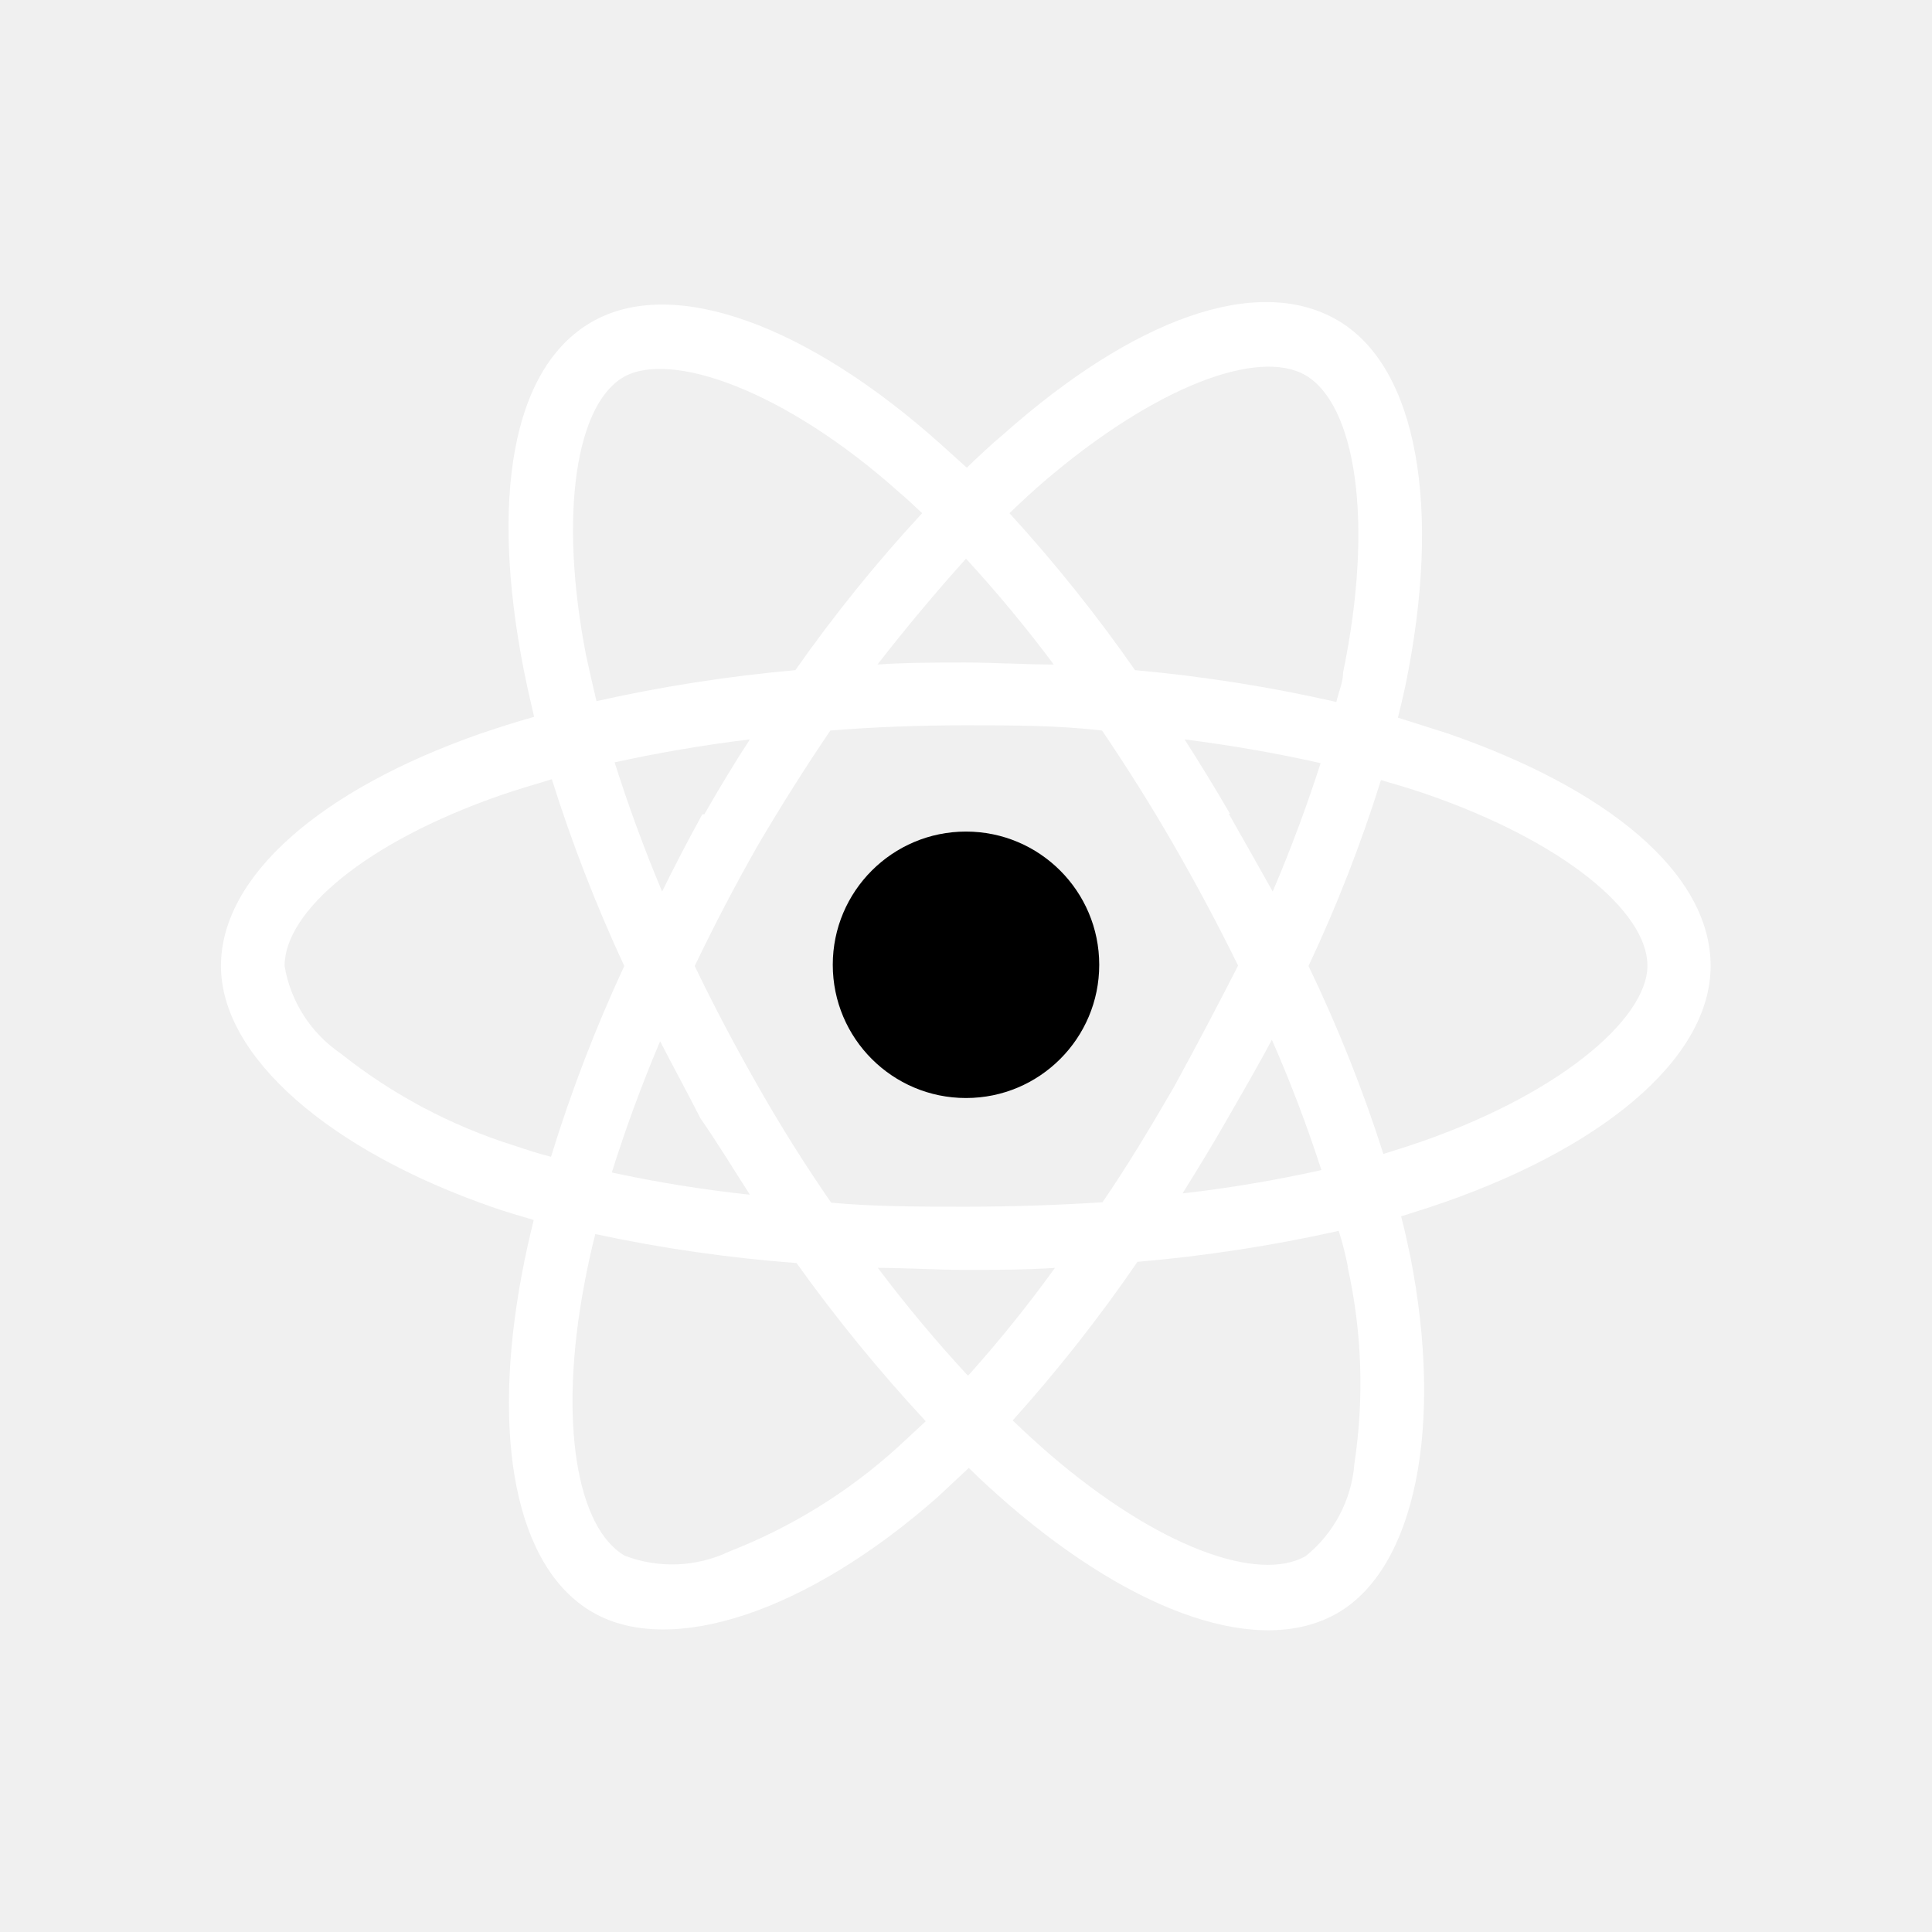
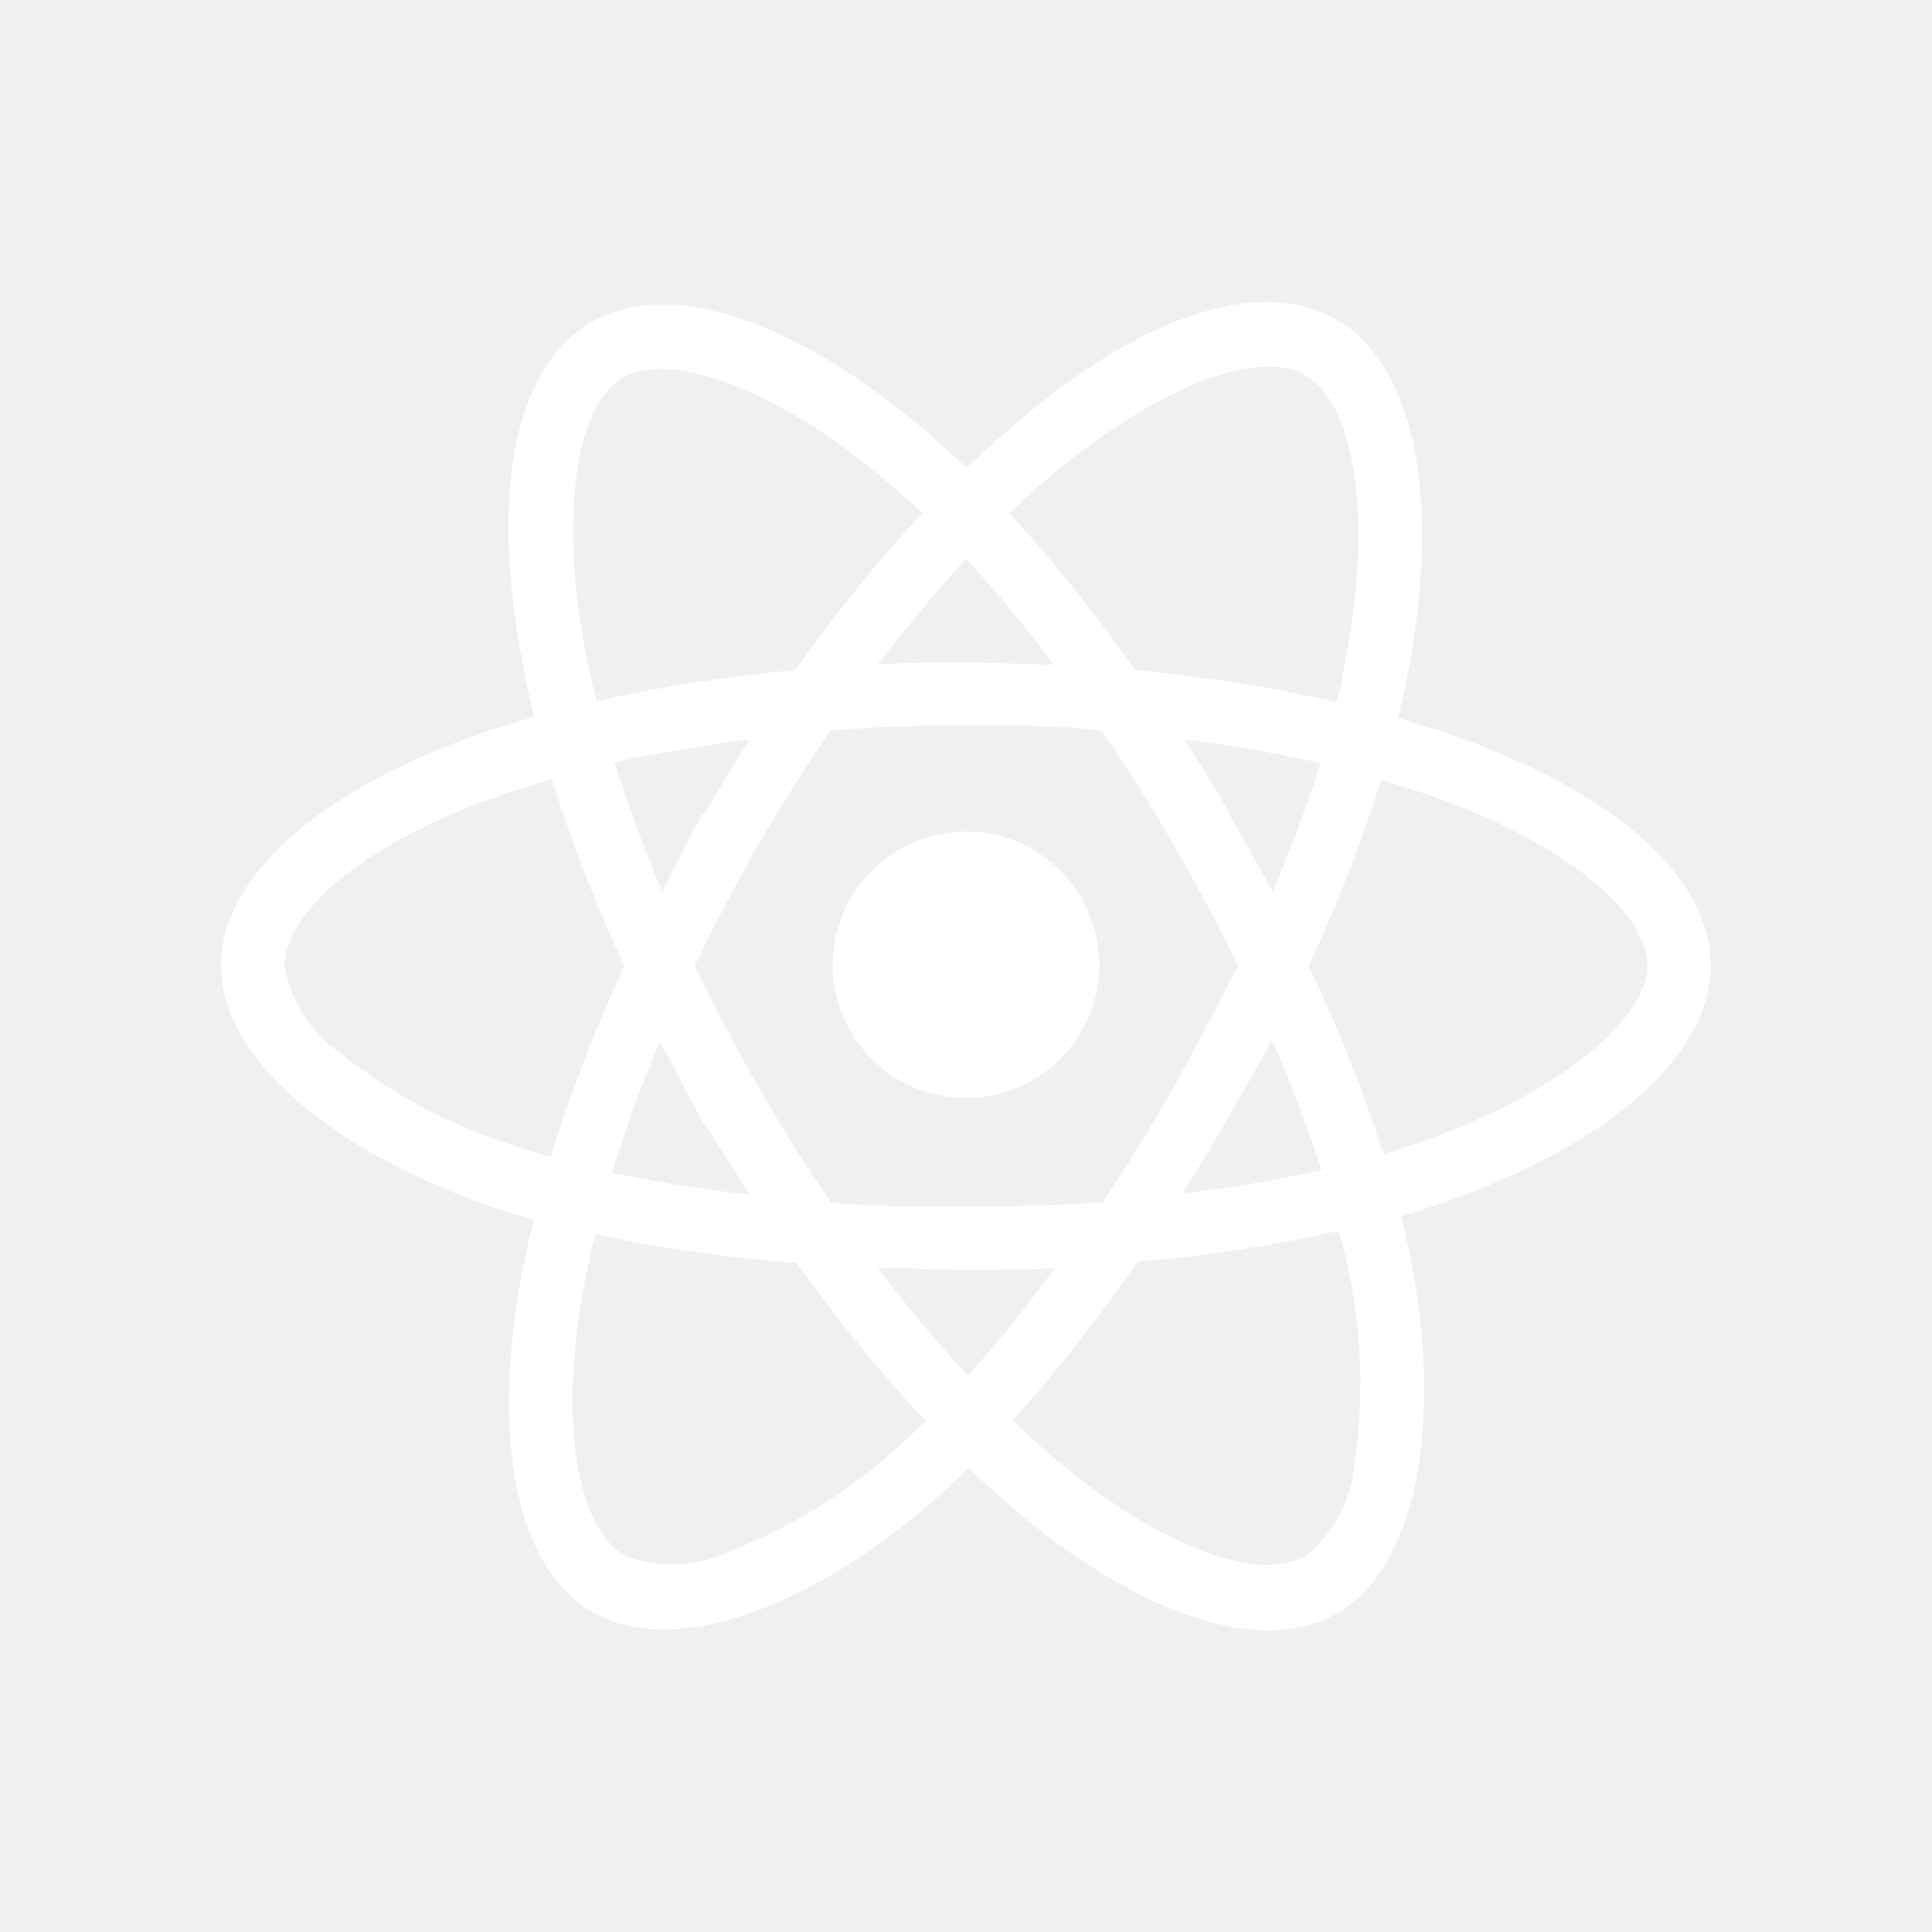
<svg xmlns="http://www.w3.org/2000/svg" width="48" height="48" id="react">
  <path fill="#fff" d="m35.93 18.21-1.2-.38c.07-.27.13-.54.19-.81.9-4.38.31-7.91-1.7-9.07s-5.09 0-8.28 2.83c-.31.26-.62.55-.92.84l-.62-.56c-3.34-3-6.69-4.22-8.7-3.06s-2.5 4.43-1.7 8.58q.12.6.27 1.23c-.47.13-.93.28-1.37.43C8 19.61 5.49 21.75 5.49 24s2.69 4.59 6.77 6c.32.11.66.21 1 .31-.11.45-.21.89-.29 1.32-.77 4.08-.17 7.32 1.76 8.43s5.32 0 8.57-2.87l.77-.72c.33.33.67.63 1 .92 3.14 2.7 6.25 3.8 8.17 2.68s2.63-4.62 1.8-8.85c-.07-.33-.14-.66-.23-1l.69-.22c4.25-1.4 7-3.68 7-6s-2.58-4.42-6.57-5.79ZM35 28.47l-.63.2A36 36 0 0 0 32.51 24a36.16 36.16 0 0 0 1.8-4.62c.38.11.75.22 1.1.34 3.43 1.18 5.52 2.93 5.52 4.27s-2.26 3.27-5.93 4.48Zm-1.52 3a13.3 13.3 0 0 1 .17 4.89 3.27 3.27 0 0 1-1.21 2.3c-1.17.67-3.66-.21-6.35-2.52-.31-.27-.62-.55-.93-.85a38.11 38.11 0 0 0 3.1-3.94 37.68 37.68 0 0 0 5-.77c.1.31.17.61.23.9Zm-15.37 7.08a3.29 3.29 0 0 1-2.59.1c-1.17-.68-1.66-3.28-1-6.76q.11-.6.27-1.23a37 37 0 0 0 5 .72A39.63 39.63 0 0 0 23 35.31l-.7.65a13.56 13.56 0 0 1-4.19 2.59Zm-5.34-10.09a13.34 13.34 0 0 1-4.31-2.29A3.29 3.29 0 0 1 7.07 24c0-1.35 2-3.07 5.36-4.24.41-.14.84-.27 1.28-.4a38.16 38.16 0 0 0 1.8 4.64 37 37 0 0 0-1.82 4.74c-.32-.08-.62-.18-.92-.28Zm1.79-12.18c-.69-3.56-.23-6.24.93-6.91s4 .31 6.86 2.87c.19.16.37.33.56.51a37.4 37.4 0 0 0-3.15 3.9 37.87 37.87 0 0 0-4.94.77c-.1-.42-.18-.77-.26-1.14Zm16 3.94a47.9 47.9 0 0 0-1.13-1.85c1.18.15 2.32.35 3.38.59-.32 1-.72 2.09-1.19 3.19-.36-.64-.72-1.28-1.09-1.93ZM24 13.88a33.48 33.48 0 0 1 2.18 2.63c-.73 0-1.46-.05-2.2-.05s-1.46 0-2.18.05c.74-.95 1.48-1.83 2.2-2.63Zm-6.55 6.35q-.55 1-1 1.92a37.22 37.22 0 0 1-1.18-3.21c1.06-.23 2.19-.43 3.36-.57-.39.6-.77 1.23-1.13 1.86Zm1.16 9.45a32.43 32.43 0 0 1-3.41-.55c.33-1.05.73-2.15 1.2-3.26.33.64.68 1.28 1 1.91.45.65.83 1.28 1.23 1.9Zm5.43 4.49a34.21 34.21 0 0 1-2.23-2.67c.71 0 1.44.05 2.17.05s1.5 0 2.23-.05a32.53 32.53 0 0 1-2.15 2.67Zm7.55-8.36a34.49 34.49 0 0 1 1.24 3.26 33 33 0 0 1-3.45.58c.38-.61.76-1.23 1.13-1.88s.76-1.31 1.1-1.96ZM29.17 27c-.58 1-1.18 2-1.78 2.87-1.1.07-2.23.11-3.39.11s-2.27 0-3.35-.1C20 28.94 19.41 28 18.84 27c-.57-1-1.1-2-1.58-3 .48-1 1-2 1.57-3q.87-1.48 1.8-2.85c1.1-.09 2.23-.13 3.37-.13 1.15 0 2.28 0 3.38.13.61.9 1.21 1.85 1.78 2.84s1.11 2 1.6 3Q30 25.48 29.17 27Zm3.26-17.68c1.24.72 1.72 3.6.94 7.38 0 .24-.11.49-.17.74a37.69 37.69 0 0 0-5-.79 38 38 0 0 0-3.12-3.9c.28-.27.56-.53.85-.78 2.78-2.38 5.33-3.32 6.5-2.65Z" />
-   <circle cx="24" cy="23.97" r="3.31" />
+   <circle cx="24" cy="23.97" r="3.31" fill="#fff    " />
</svg>
